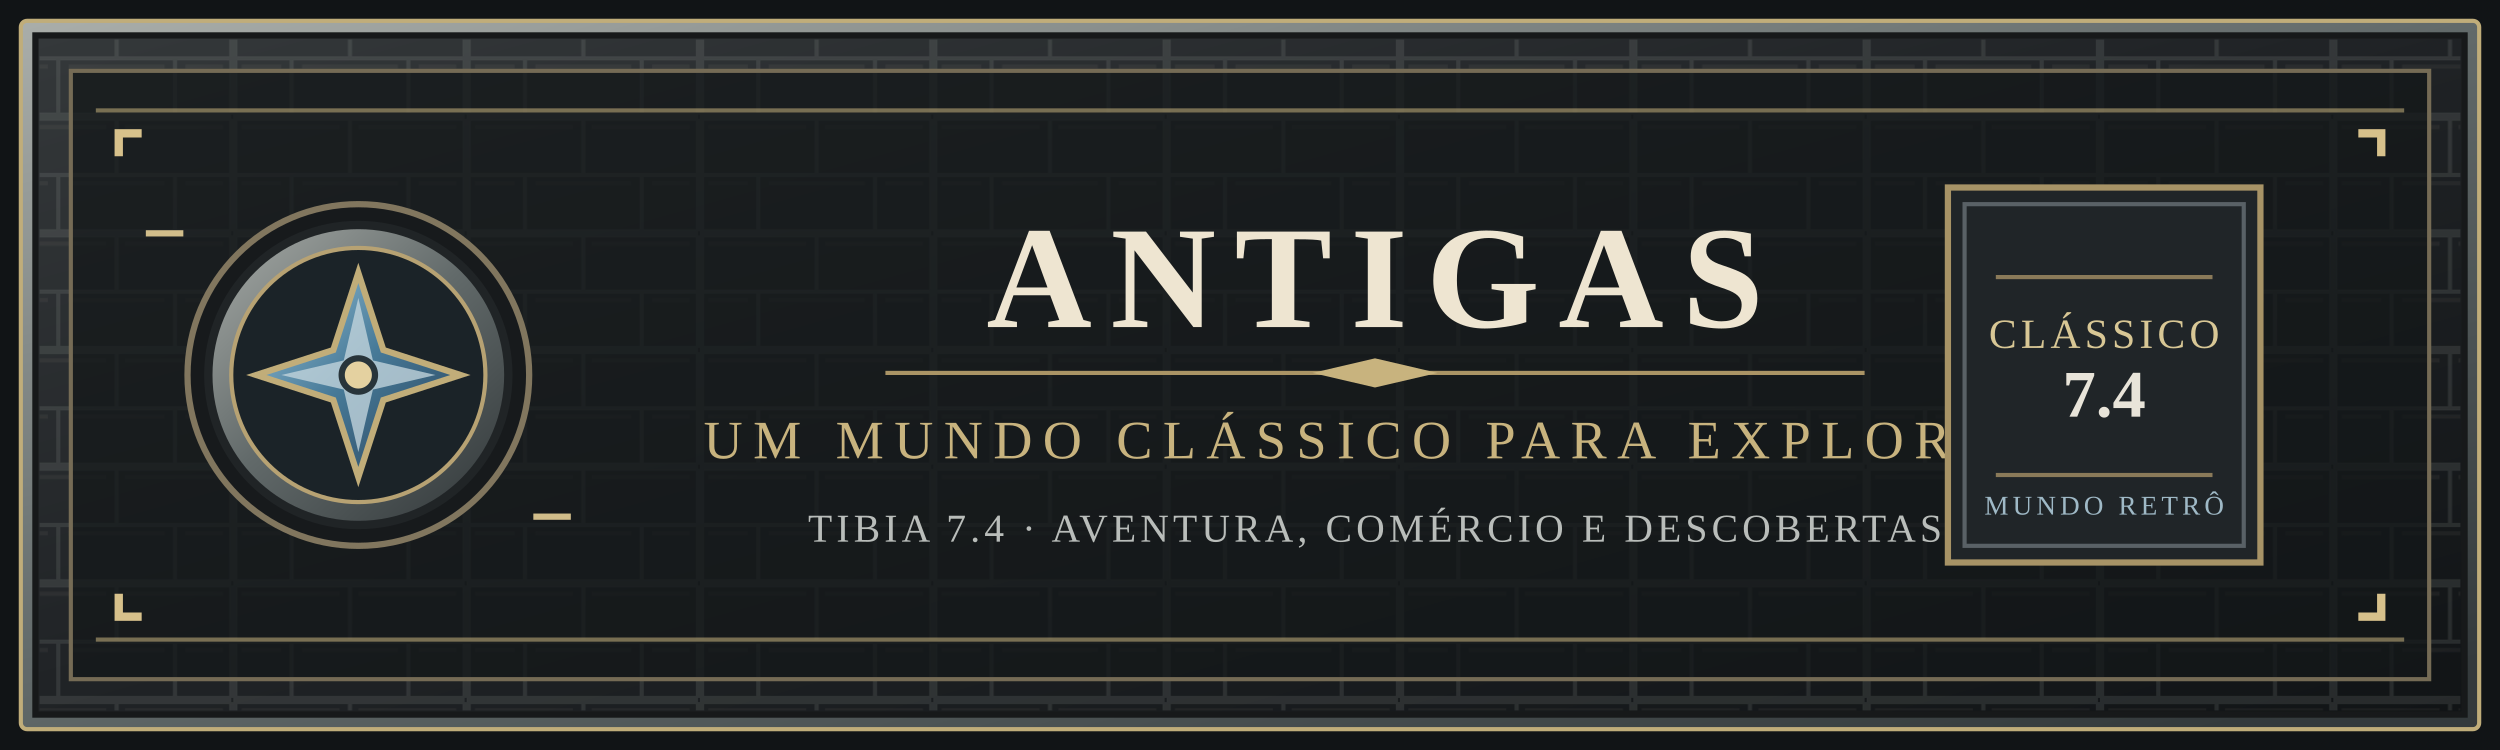
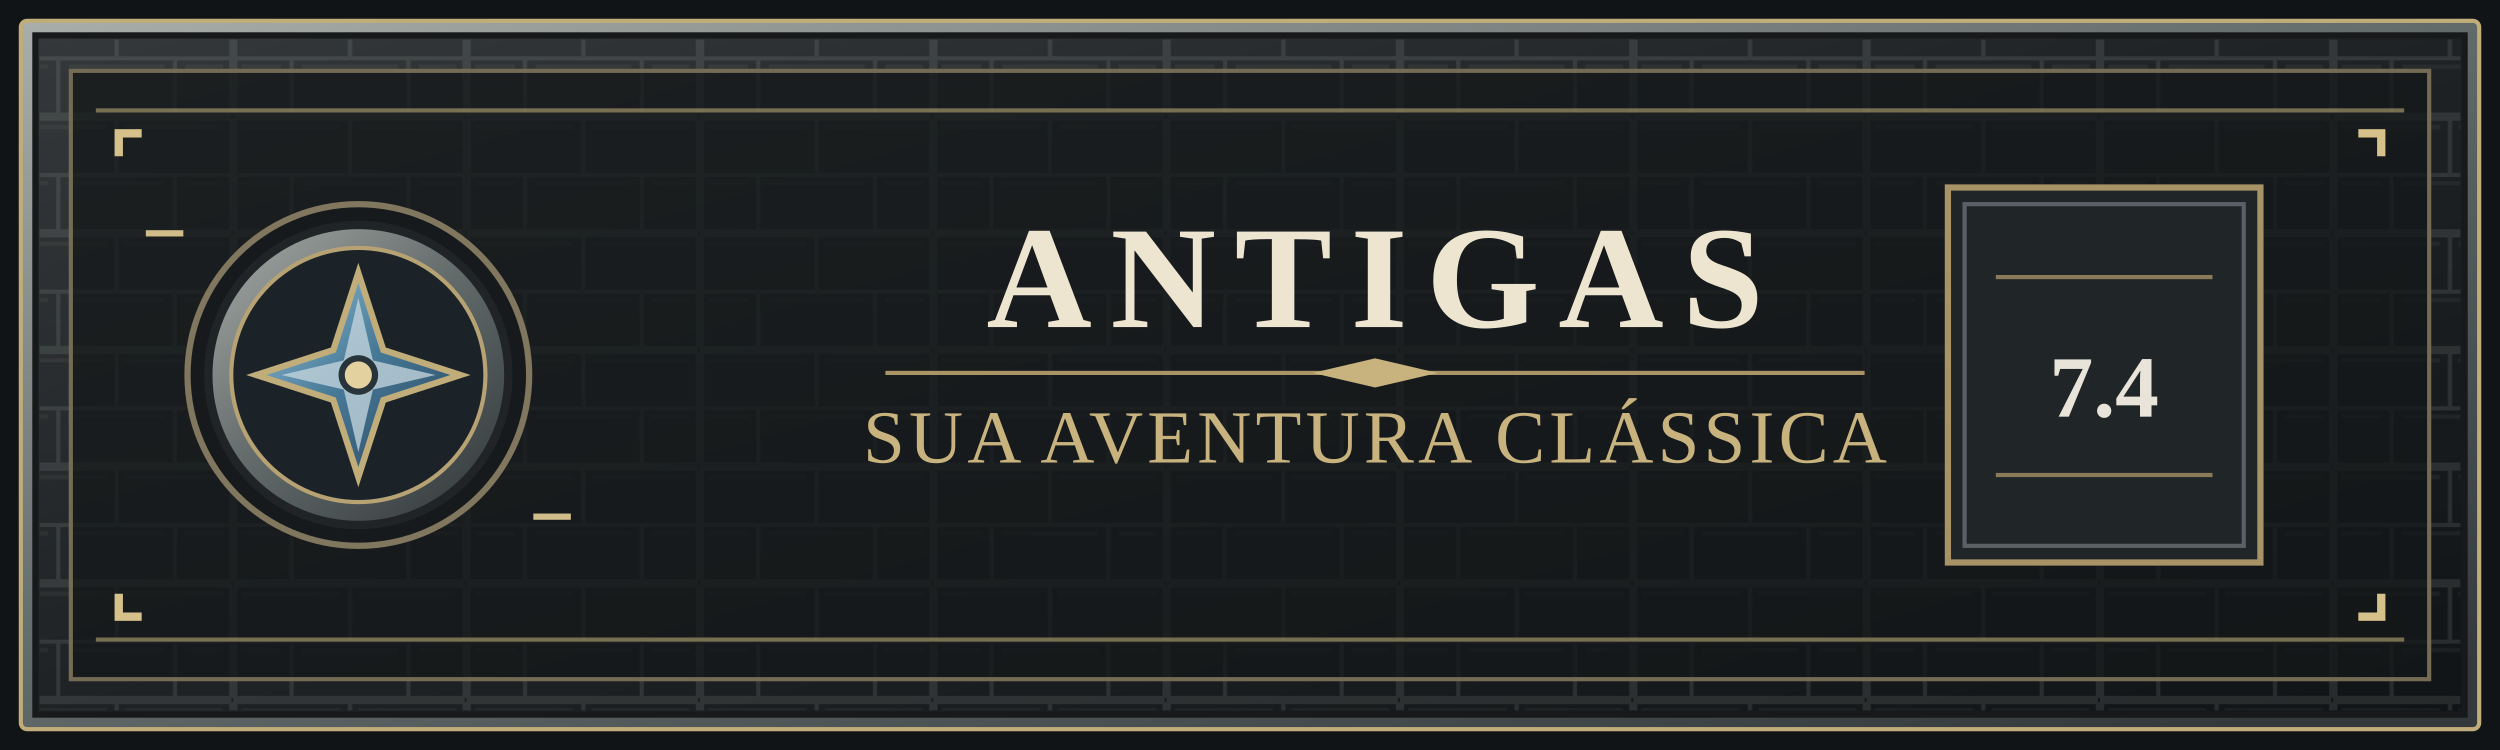
<svg xmlns="http://www.w3.org/2000/svg" width="1200" height="360" viewBox="0 0 1200 360" role="img" aria-labelledby="title desc">
  <defs>
    <linearGradient id="field" x1="0" y1="0" x2="1" y2="1">
      <stop offset="0" stop-color="#34383a" />
      <stop offset="0.48" stop-color="#202326" />
      <stop offset="1" stop-color="#111416" />
    </linearGradient>
    <linearGradient id="silver" x1="0" y1="0" x2="0.9" y2="1">
      <stop offset="0" stop-color="#a9ada9" />
      <stop offset="0.5" stop-color="#626a6a" />
      <stop offset="1" stop-color="#343a3c" />
    </linearGradient>
    <linearGradient id="blue" x1="0" y1="0" x2="1" y2="1">
      <stop offset="0" stop-color="#9cc6dc" />
      <stop offset="0.48" stop-color="#477a98" />
      <stop offset="1" stop-color="#263e56" />
    </linearGradient>
    <pattern id="stone" width="112" height="56" patternUnits="userSpaceOnUse">
      <path d="M0 1H111M0 55H111M1 1V55M111 1V55M56 1V28M0 28H111M28 28V55M84 28V55" fill="none" stroke="#b1b2ac" stroke-opacity=".14" stroke-width="2" />
      <path d="M4 5H51M60 5H107M4 32H23M33 32H79M89 32H107" fill="none" stroke="#e0d8c5" stroke-opacity=".055" stroke-width="2" />
    </pattern>
  </defs>
  <rect width="1200" height="360" fill="#111416" />
  <rect x="10" y="10" width="1180" height="340" rx="3" fill="url(#silver)" stroke="#c0ad7a" stroke-width="2" />
  <rect x="17" y="17" width="1166" height="326" fill="url(#field)" stroke="#17191a" stroke-width="3" />
  <rect x="19" y="19" width="1162" height="322" fill="url(#stone)" />
  <rect x="34" y="34" width="1132" height="292" fill="#141719" fill-opacity=".74" stroke="#756b55" stroke-width="2" />
  <path d="M46 53H1154M46 307H1154" stroke="#c6b27d" stroke-opacity=".55" stroke-width="2" />
  <path d="M55 62h13v4H59v9h-4zM1145 62h-13v4h9v9h4zM55 298h13v-4h-9v-9h-4zM1145 298h-13v-4h9v-9h4z" fill="#d7c18b" />
  <g transform="translate(172 180)">
    <circle r="82" fill="#171a1c" stroke="#81765e" stroke-width="3" />
    <circle r="72" fill="url(#silver)" stroke="#202426" stroke-width="4" />
    <circle r="61" fill="#1b2328" stroke="#b7a273" stroke-width="2" />
    <path d="M0-49 12-12 49 0 12 12 0 49-12 12-49 0-12-12Z" fill="url(#blue)" stroke="#c1ad79" stroke-width="3" />
    <path d="M0-37 7-7 37 0 7 7 0 37-7 7-37 0-7-7Z" fill="#c3d4dc" fill-opacity=".78" />
    <circle r="8" fill="#e4d1a0" stroke="#28343a" stroke-width="3" />
    <path d="M-102-68h18M84 68h18" stroke="#d1bd8a" stroke-width="3" />
  </g>
  <g text-anchor="middle" font-family="Georgia, 'Times New Roman', serif">
    <text x="660" y="157" fill="#eee5d1" font-size="70" font-weight="700" letter-spacing="9">ANTIGAS</text>
    <path d="M425 179H895" stroke="#aa9465" stroke-width="2" />
    <path d="M630 179l30-7 30 7-30 7z" fill="#c8b37e" />
-     <text x="660" y="220" fill="#c8b37e" font-size="26" letter-spacing="5">UM MUNDO CLÁSSICO PARA EXPLORAR</text>
-     <text x="660" y="260" fill="#b9bdba" font-size="19" letter-spacing="2">TIBIA 7.4 · AVENTURA, COMÉRCIO E DESCOBERTAS</text>
+     <text x="660" y="222" fill="#c8b37e" font-size="36" letter-spacing="2">SUA AVENTURA CLÁSSICA</text>
  </g>
  <g transform="translate(1010 180)" text-anchor="middle" font-family="Georgia, 'Times New Roman', serif">
    <path d="M-75-90h150v180h-150z" fill="#202528" stroke="#a79366" stroke-width="3" />
    <path d="M-67-82h134v164h-134z" fill="none" stroke="#596166" stroke-width="2" />
    <path d="M-52-47H52M-52 48H52" stroke="#8a7a59" stroke-width="2" />
-     <text y="-13" fill="#d8c795" font-size="20" letter-spacing="2">CLÁSSICO</text>
-     <text y="20" fill="#e8e4d9" font-size="32" font-weight="700">7.4</text>
-     <text y="67" fill="#9fb9c6" font-size="13" letter-spacing="2">MUNDO RETRÔ</text>
+     <text y="20" fill="#e8e4d9" font-size="42" font-weight="700">7.4</text>
  </g>
</svg>
